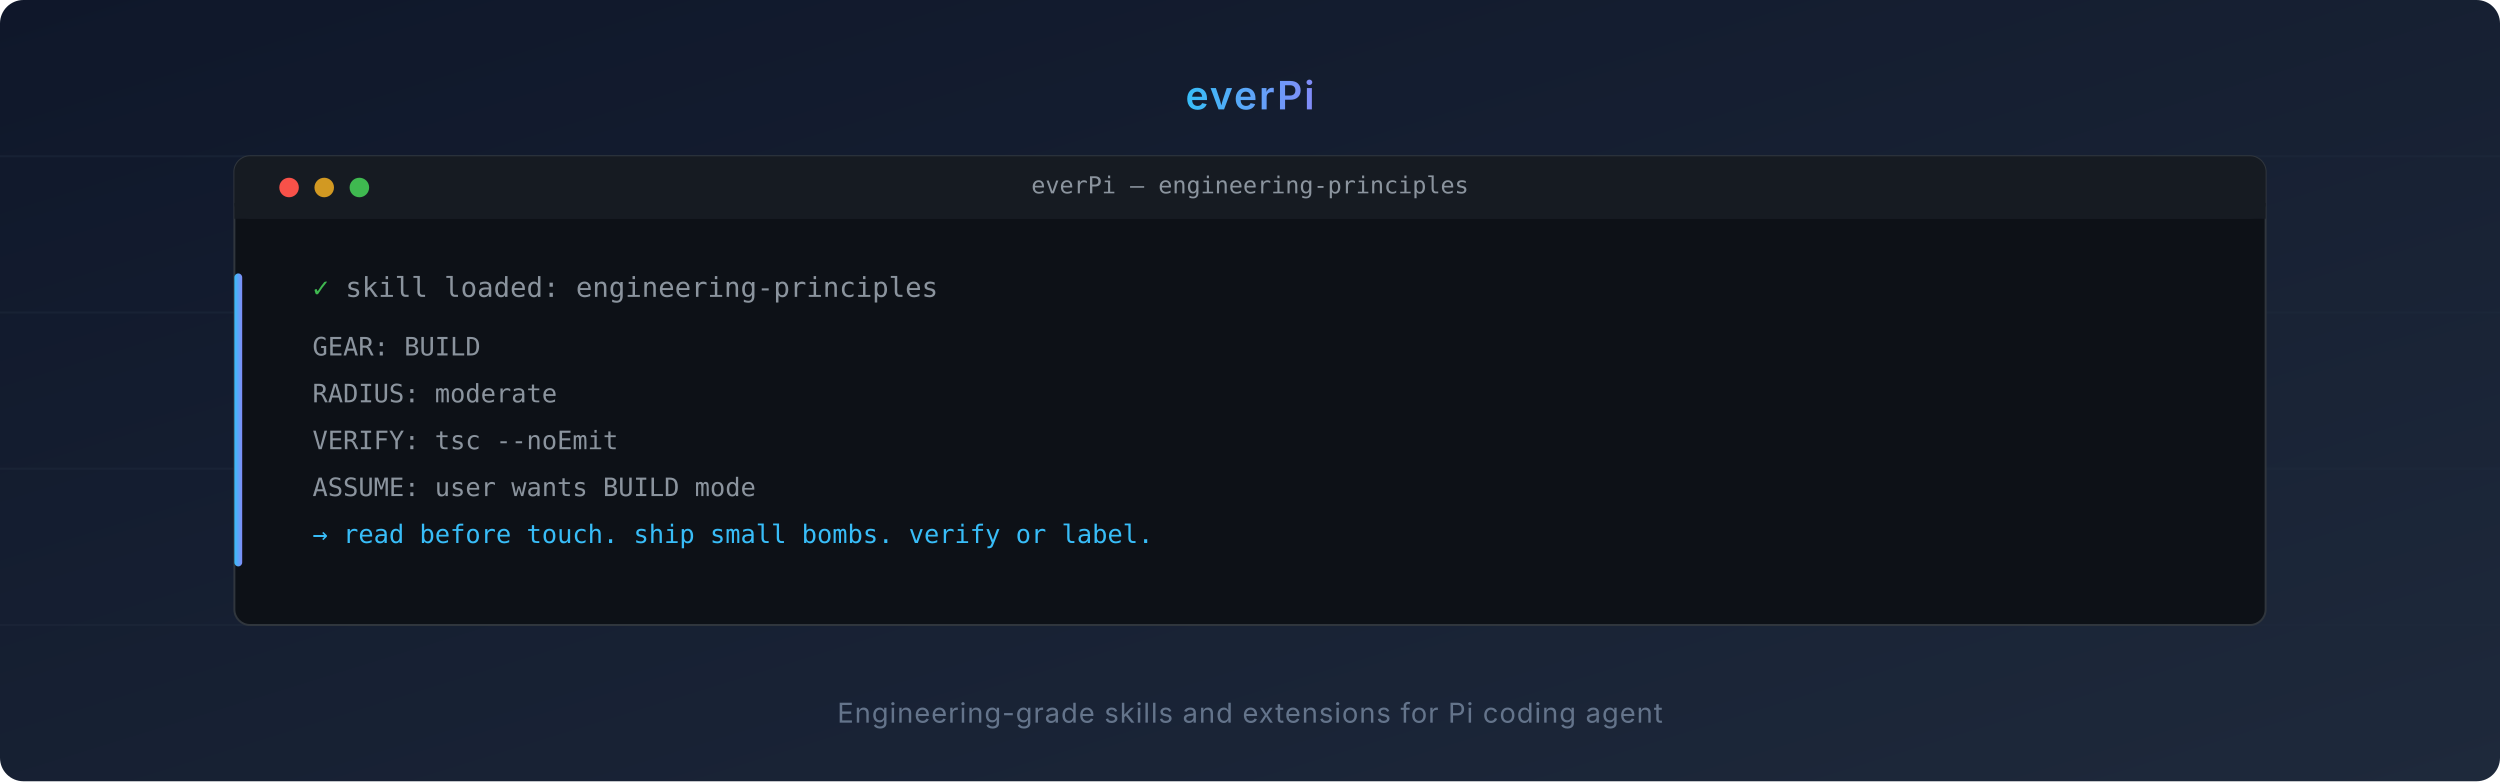
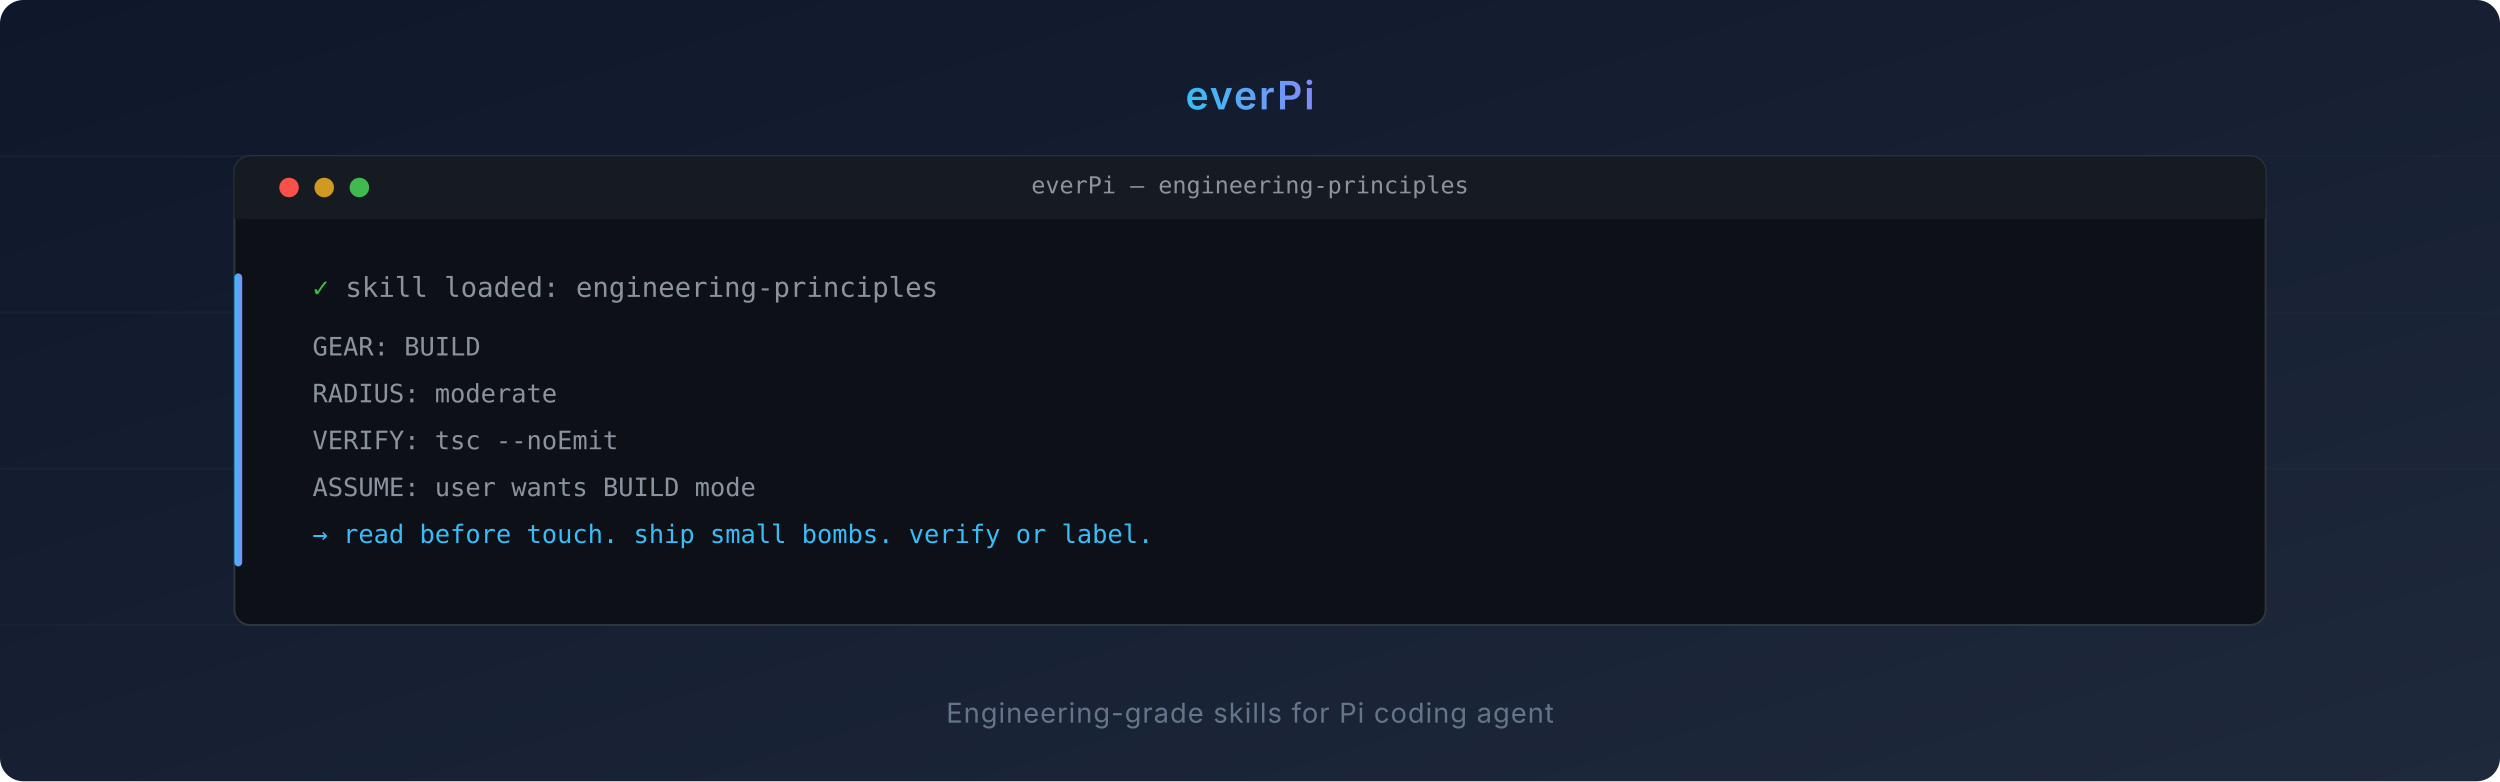
<svg xmlns="http://www.w3.org/2000/svg" width="1280" height="400" viewBox="0 0 1280 400">
  <defs>
    <linearGradient id="bg" x1="0" y1="0" x2="1" y2="1">
      <stop offset="0%" stop-color="#0f172a" />
      <stop offset="100%" stop-color="#1e293b" />
    </linearGradient>
    <linearGradient id="accent" x1="0" y1="0" x2="1" y2="0">
      <stop offset="0%" stop-color="#38bdf8" />
      <stop offset="100%" stop-color="#818cf8" />
    </linearGradient>
    <linearGradient id="dim" x1="0" y1="0" x2="1" y2="0">
      <stop offset="0%" stop-color="#334155" />
      <stop offset="100%" stop-color="#475569" />
    </linearGradient>
  </defs>
  <rect width="1280" height="400" fill="url(#bg)" rx="12" />
  <g stroke="#1e293b" stroke-width="1" opacity="0.5">
    <line x1="0" y1="80" x2="1280" y2="80" />
    <line x1="0" y1="160" x2="1280" y2="160" />
    <line x1="0" y1="240" x2="1280" y2="240" />
    <line x1="0" y1="320" x2="1280" y2="320" />
  </g>
  <rect x="120" y="80" width="1040" height="240" rx="8" fill="#0d1117" stroke="#30363d" stroke-width="1" />
  <rect x="120" y="80" width="1040" height="32" rx="8" fill="#161b22" />
  <rect x="120" y="104" width="1040" height="8" fill="#161b22" />
  <circle cx="148" cy="96" r="5" fill="#f85149" />
  <circle cx="166" cy="96" r="5" fill="#d29922" />
  <circle cx="184" cy="96" r="5" fill="#3fb950" />
  <text x="640" y="99" fill="#8b949e" font-family="monospace" font-size="12" text-anchor="middle">everPi — engineering-principles</text>
  <text x="160" y="152" fill="#8b949e" font-family="monospace" font-size="14">
    <tspan fill="#3fb950">✓</tspan> skill loaded: engineering-principles
  </text>
  <text x="160" y="182" fill="#8b949e" font-family="monospace" font-size="13">  GEAR:     BUILD</text>
  <text x="160" y="206" fill="#8b949e" font-family="monospace" font-size="13">  RADIUS:   moderate</text>
  <text x="160" y="230" fill="#8b949e" font-family="monospace" font-size="13">  VERIFY:   tsc --noEmit</text>
  <text x="160" y="254" fill="#8b949e" font-family="monospace" font-size="13">  ASSUME:   user wants BUILD mode</text>
  <text x="160" y="278" fill="#8b949e" font-family="monospace" font-size="13">
    <tspan fill="#38bdf8">→ read before touch. ship small bombs. verify or label.</tspan>
  </text>
  <text x="640" y="56" fill="url(#accent)" font-family="-apple-system, BlinkMacSystemFont, 'Segoe UI', sans-serif" font-size="20" font-weight="600" text-anchor="middle" letter-spacing="1">
    everPi
  </text>
  <rect x="120" y="140" width="4" height="150" fill="url(#accent)" rx="2" />
  <text x="640" y="370" fill="#64748b" font-family="-apple-system, BlinkMacSystemFont, 'Segoe UI', sans-serif" font-size="14" text-anchor="middle" letter-spacing="0.5">
-     Engineering-grade skills and extensions for Pi coding agent
+     Engineering-grade skills for Pi coding agent
  </text>
</svg>
